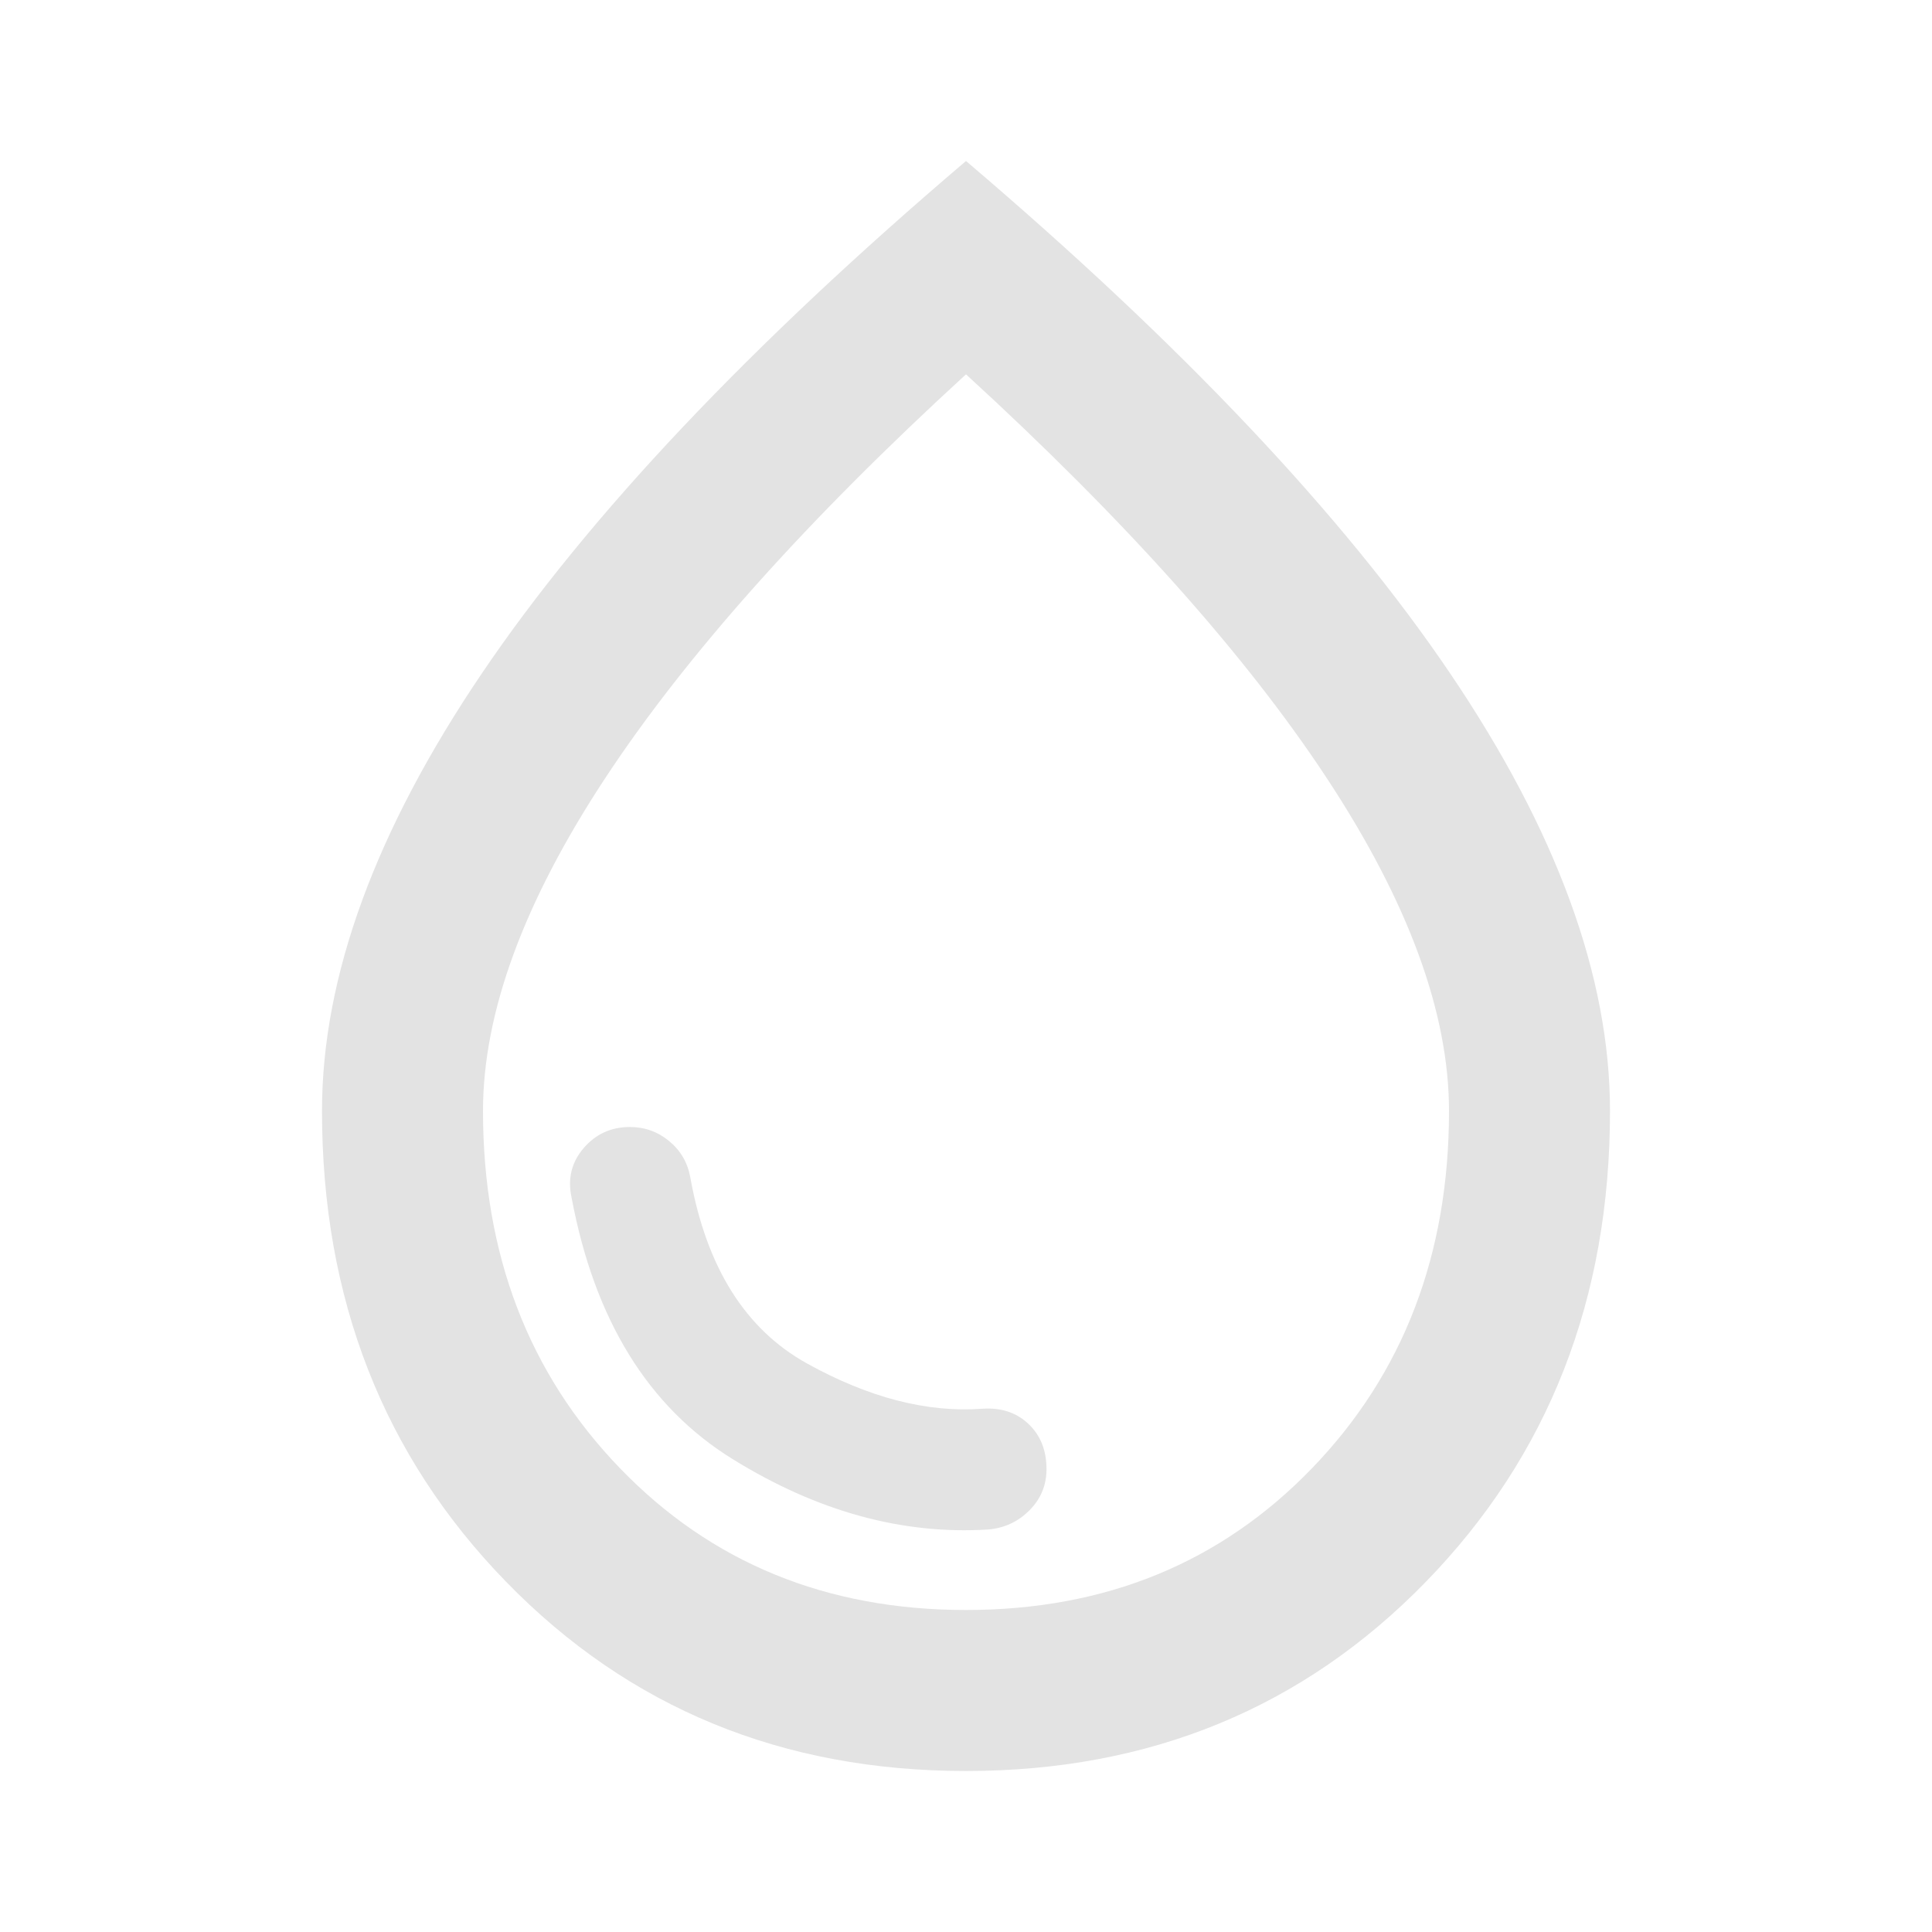
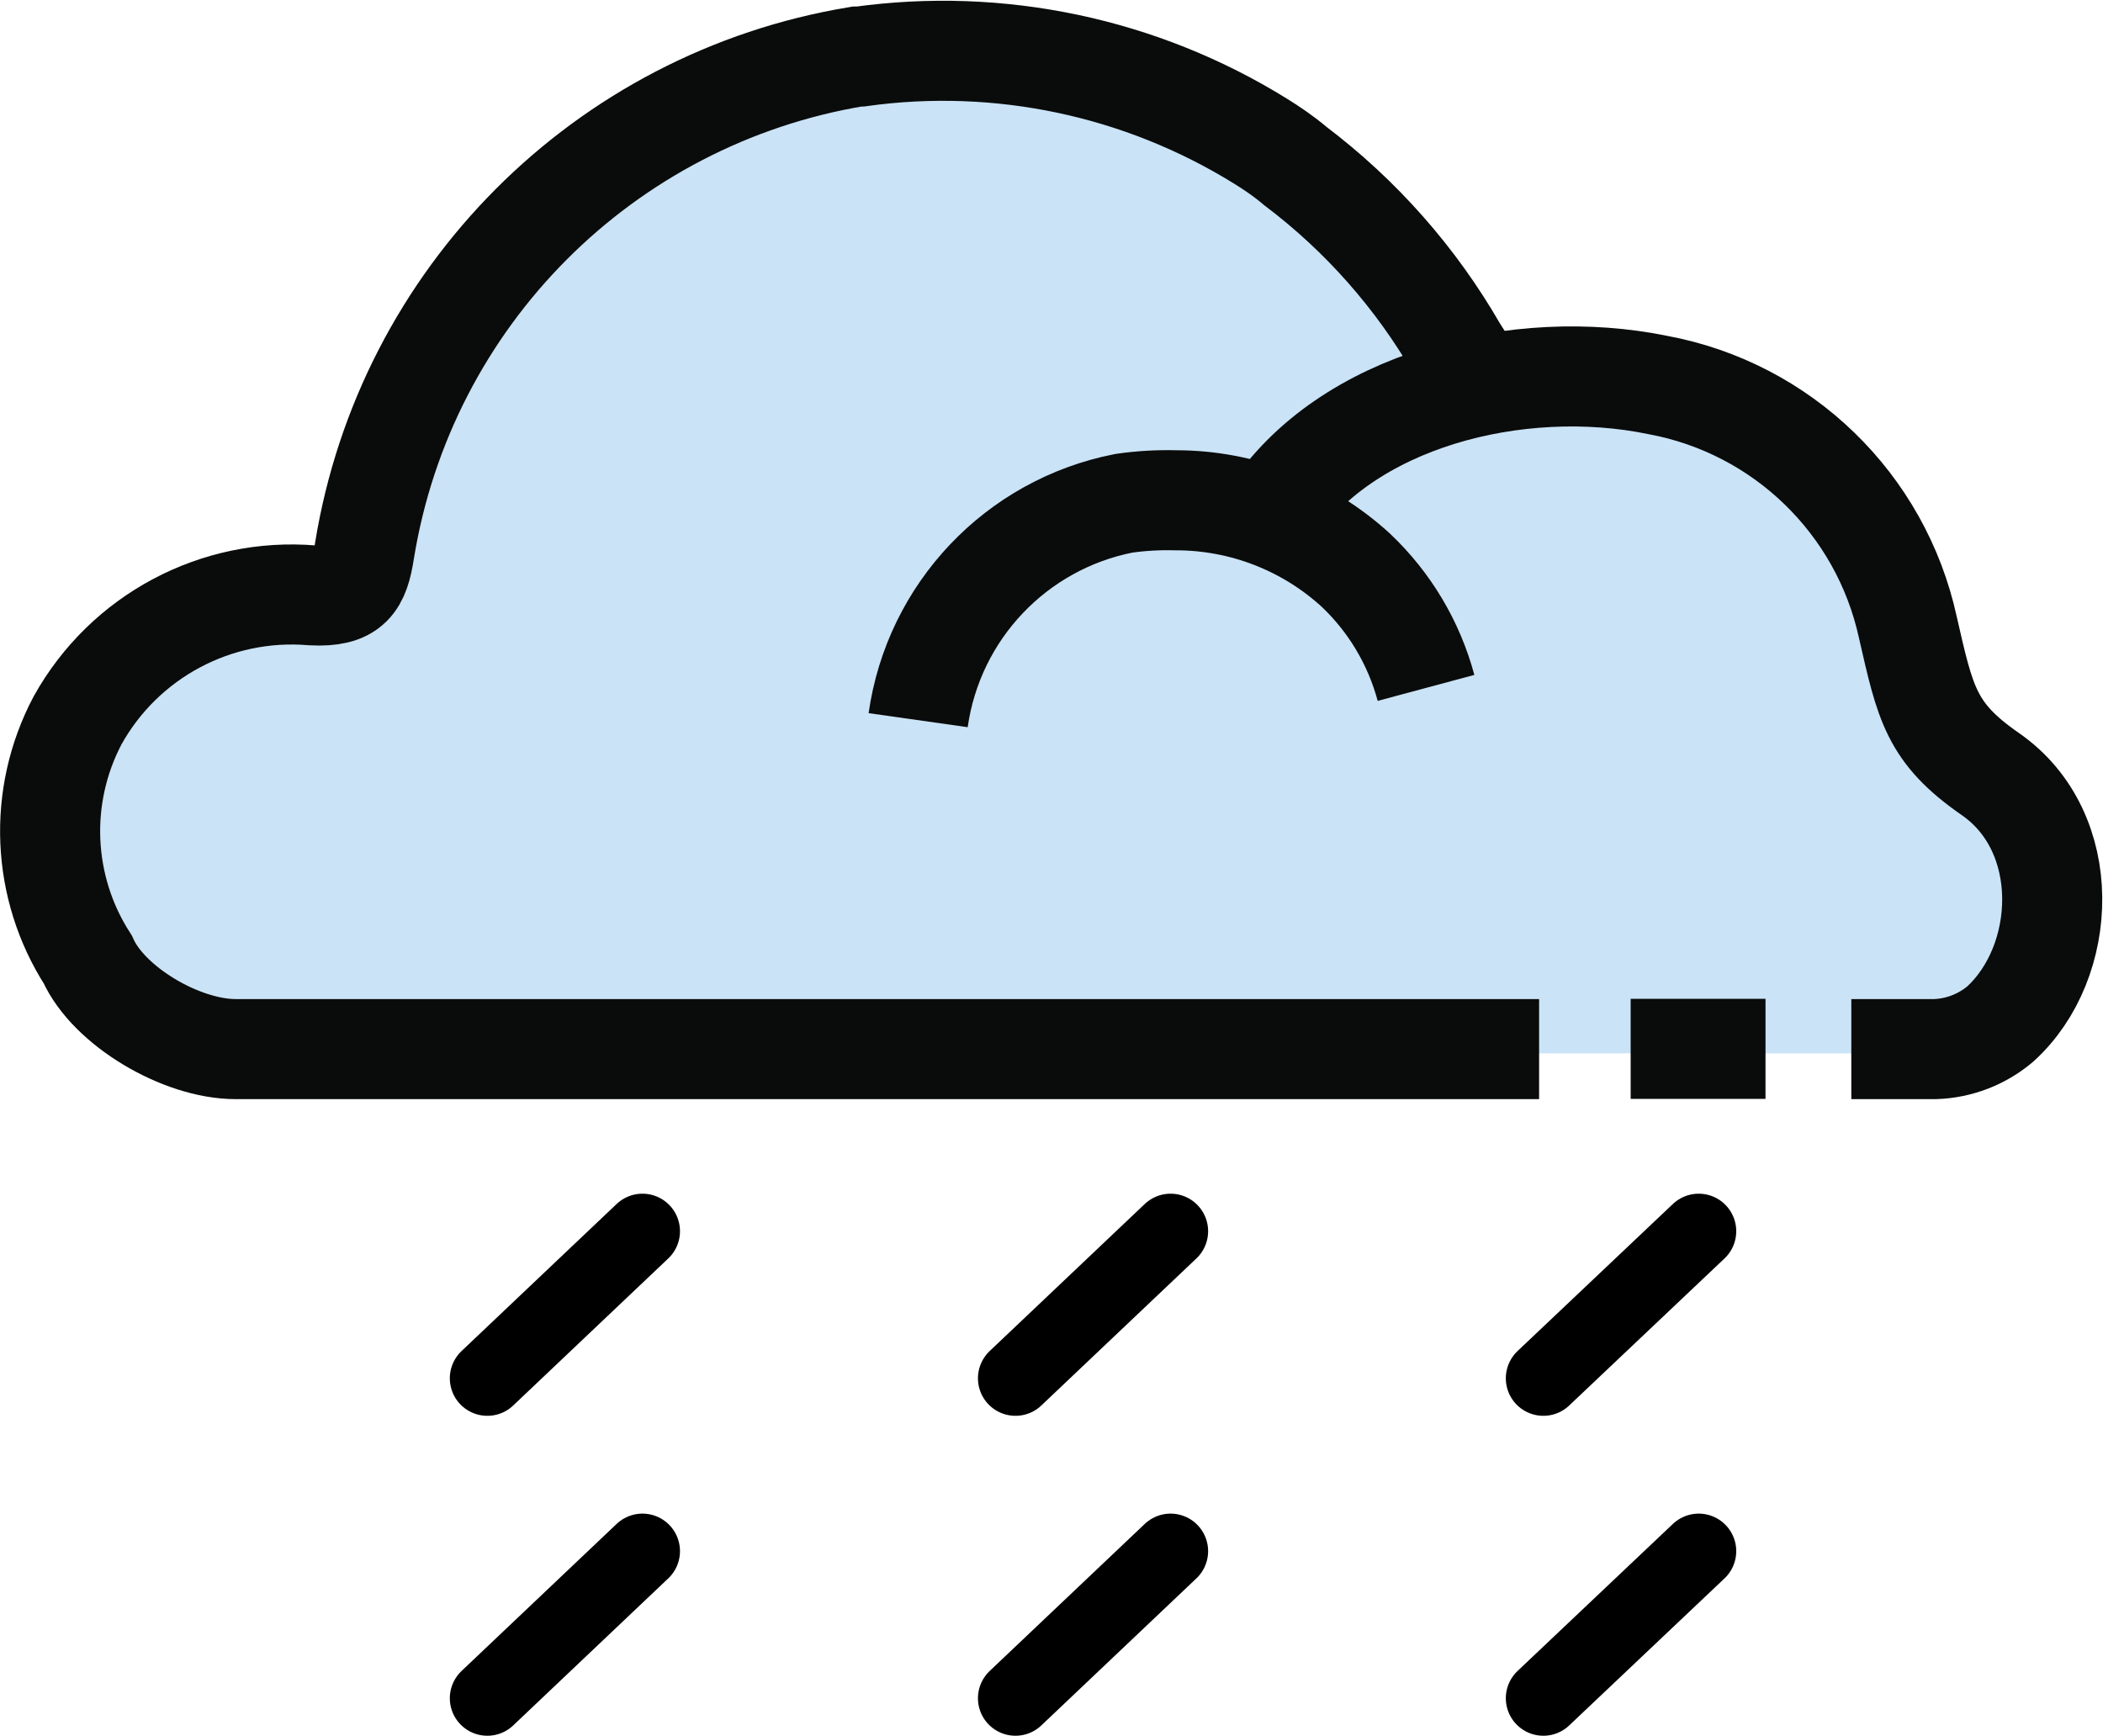
- <svg xmlns="http://www.w3.org/2000/svg" height="24px" viewBox="0 -960 960 960" width="24px" fill="#e3e3e3">
-   <path d="M491-200q12-1 20.5-9.5T520-230q0-14-9-22.5t-23-7.5q-41 3-87-22.5T343-375q-2-11-10.5-18t-19.5-7q-14 0-23 10.5t-6 24.5q17 91 80 130t127 35ZM480-80q-137 0-228.5-94T160-408q0-100 79.5-217.5T480-880q161 137 240.5 254.5T800-408q0 140-91.5 234T480-80Zm0-80q104 0 172-70.5T720-408q0-73-60.5-165T480-774Q361-665 300.5-573T240-408q0 107 68 177.5T480-160Zm0-320Z" />
+ <svg xmlns="http://www.w3.org/2000/svg" viewBox="0 0 84.06 69.39">
+   <defs>
+     <style>.cls-1{fill:#cae3f6;}.cls-2,.cls-3{fill:none;stroke-miterlimit:10;}.cls-2{stroke:#000;stroke-linecap:round;stroke-width:3px;}.cls-3{stroke:#0a0b0b;stroke-width:4px;}</style>
+   </defs>
+   <g id="Layer_2" data-name="Layer 2">
+     <g id="Layer_1-2" data-name="Layer 1">
+       <path class="cls-1" d="M61.52,42.12H9.42c-2.18,0-5.08-1.72-5.91-3.59A9.47,9.47,0,0,1,3.1,29a9.79,9.79,0,0,1,9.38-5c1.57.08,1.89-.49,2.09-1.8A23.9,23.9,0,0,1,34.26,2.44l.12,0a24,24,0,0,1,16,3.38c.47.29.94.6,1.4,1a24.37,24.37,0,0,1,6.46,7.32L59,15.34" />
+       <path class="cls-1" d="M36.7,29a10.32,10.32,0,0,1,8.22-8.68,13.4,13.4,0,0,1,2-.15,10.68,10.68,0,0,1,7.19,2.78A10.16,10.16,0,0,1,57,27.68" />
+       <path class="cls-1" d="M50.77,20.78c3-4.64,9.95-6.35,15.49-5.21a12.57,12.57,0,0,1,10,9.69c.7,3,.93,4.22,3.29,5.85,3.36,2.33,3.12,7.54.4,10a4.26,4.26,0,0,1-2.6,1h-18" />
+       <line class="cls-1" x1="65.18" y1="42.11" x2="70.57" y2="42.11" />
+       <line class="cls-2" x1="67.9" y1="62.01" x2="61.69" y2="67.89" />
+       <line class="cls-2" x1="25.68" y1="62.01" x2="19.48" y2="67.89" />
+       <line class="cls-2" x1="46.79" y1="62.01" x2="40.59" y2="67.89" />
+       <line class="cls-2" x1="67.9" y1="49.22" x2="61.69" y2="55.1" />
+       <line class="cls-2" x1="25.68" y1="49.22" x2="19.48" y2="55.1" />
+       <line class="cls-2" x1="46.79" y1="49.22" x2="40.59" y2="55.1" />
+       <path class="cls-3" d="M61.52,41.94H9.42c-2.18,0-5.08-1.72-5.91-3.58A9.49,9.49,0,0,1,3.1,28.8a9.79,9.79,0,0,1,9.38-5c1.57.08,1.89-.49,2.09-1.79A23.9,23.9,0,0,1,34.26,2.26l.12,0a24.08,24.08,0,0,1,16,3.38c.47.29.94.61,1.4,1a24.49,24.49,0,0,1,6.46,7.32L59,15.16" />
+       <path class="cls-3" d="M36.7,28.79a10.31,10.31,0,0,1,8.22-8.67A12.28,12.28,0,0,1,47,20a10.64,10.64,0,0,1,7.19,2.79A10.08,10.08,0,0,1,57,27.5" />
+       <path class="cls-3" d="M50.77,20.61c3-4.65,9.95-6.36,15.49-5.22a12.58,12.58,0,0,1,10,9.69c.7,3.06.93,4.22,3.29,5.86,3.36,2.32,3.12,7.53.4,10a4.26,4.26,0,0,1-2.6,1H74" />
+       <line class="cls-3" x1="65.18" y1="41.93" x2="70.57" y2="41.93" />
+     </g>
+   </g>
</svg>
